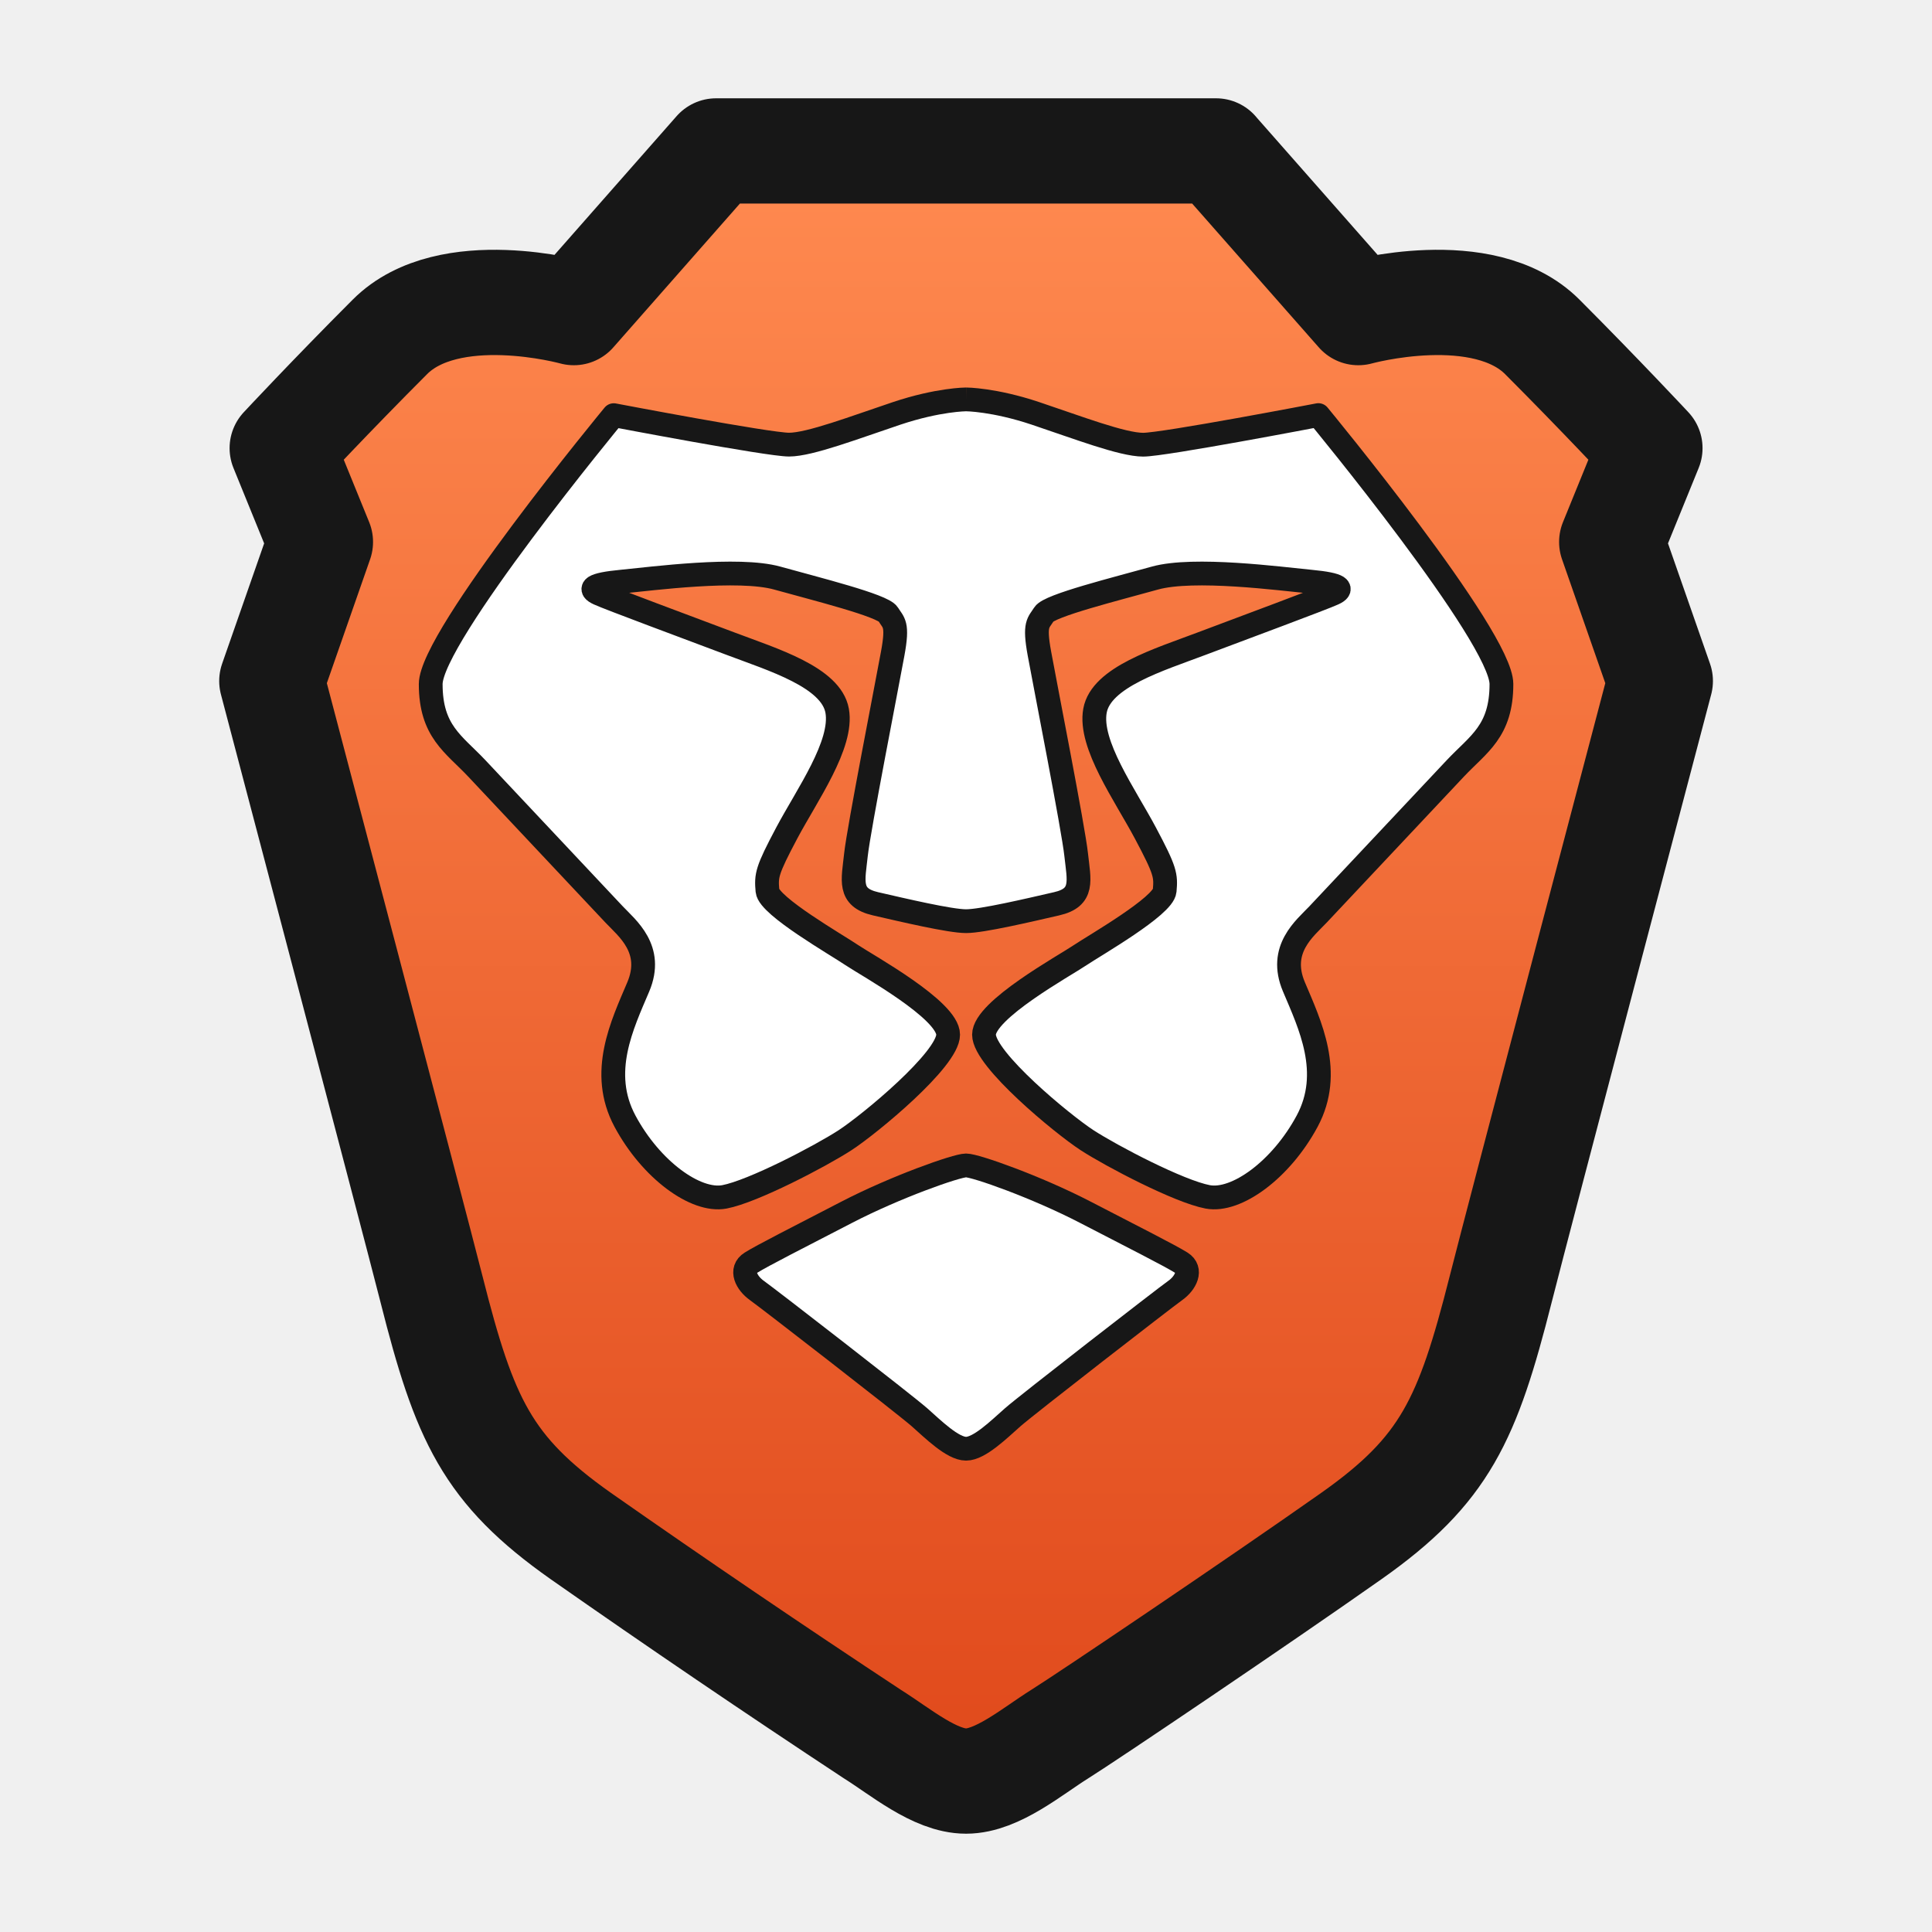
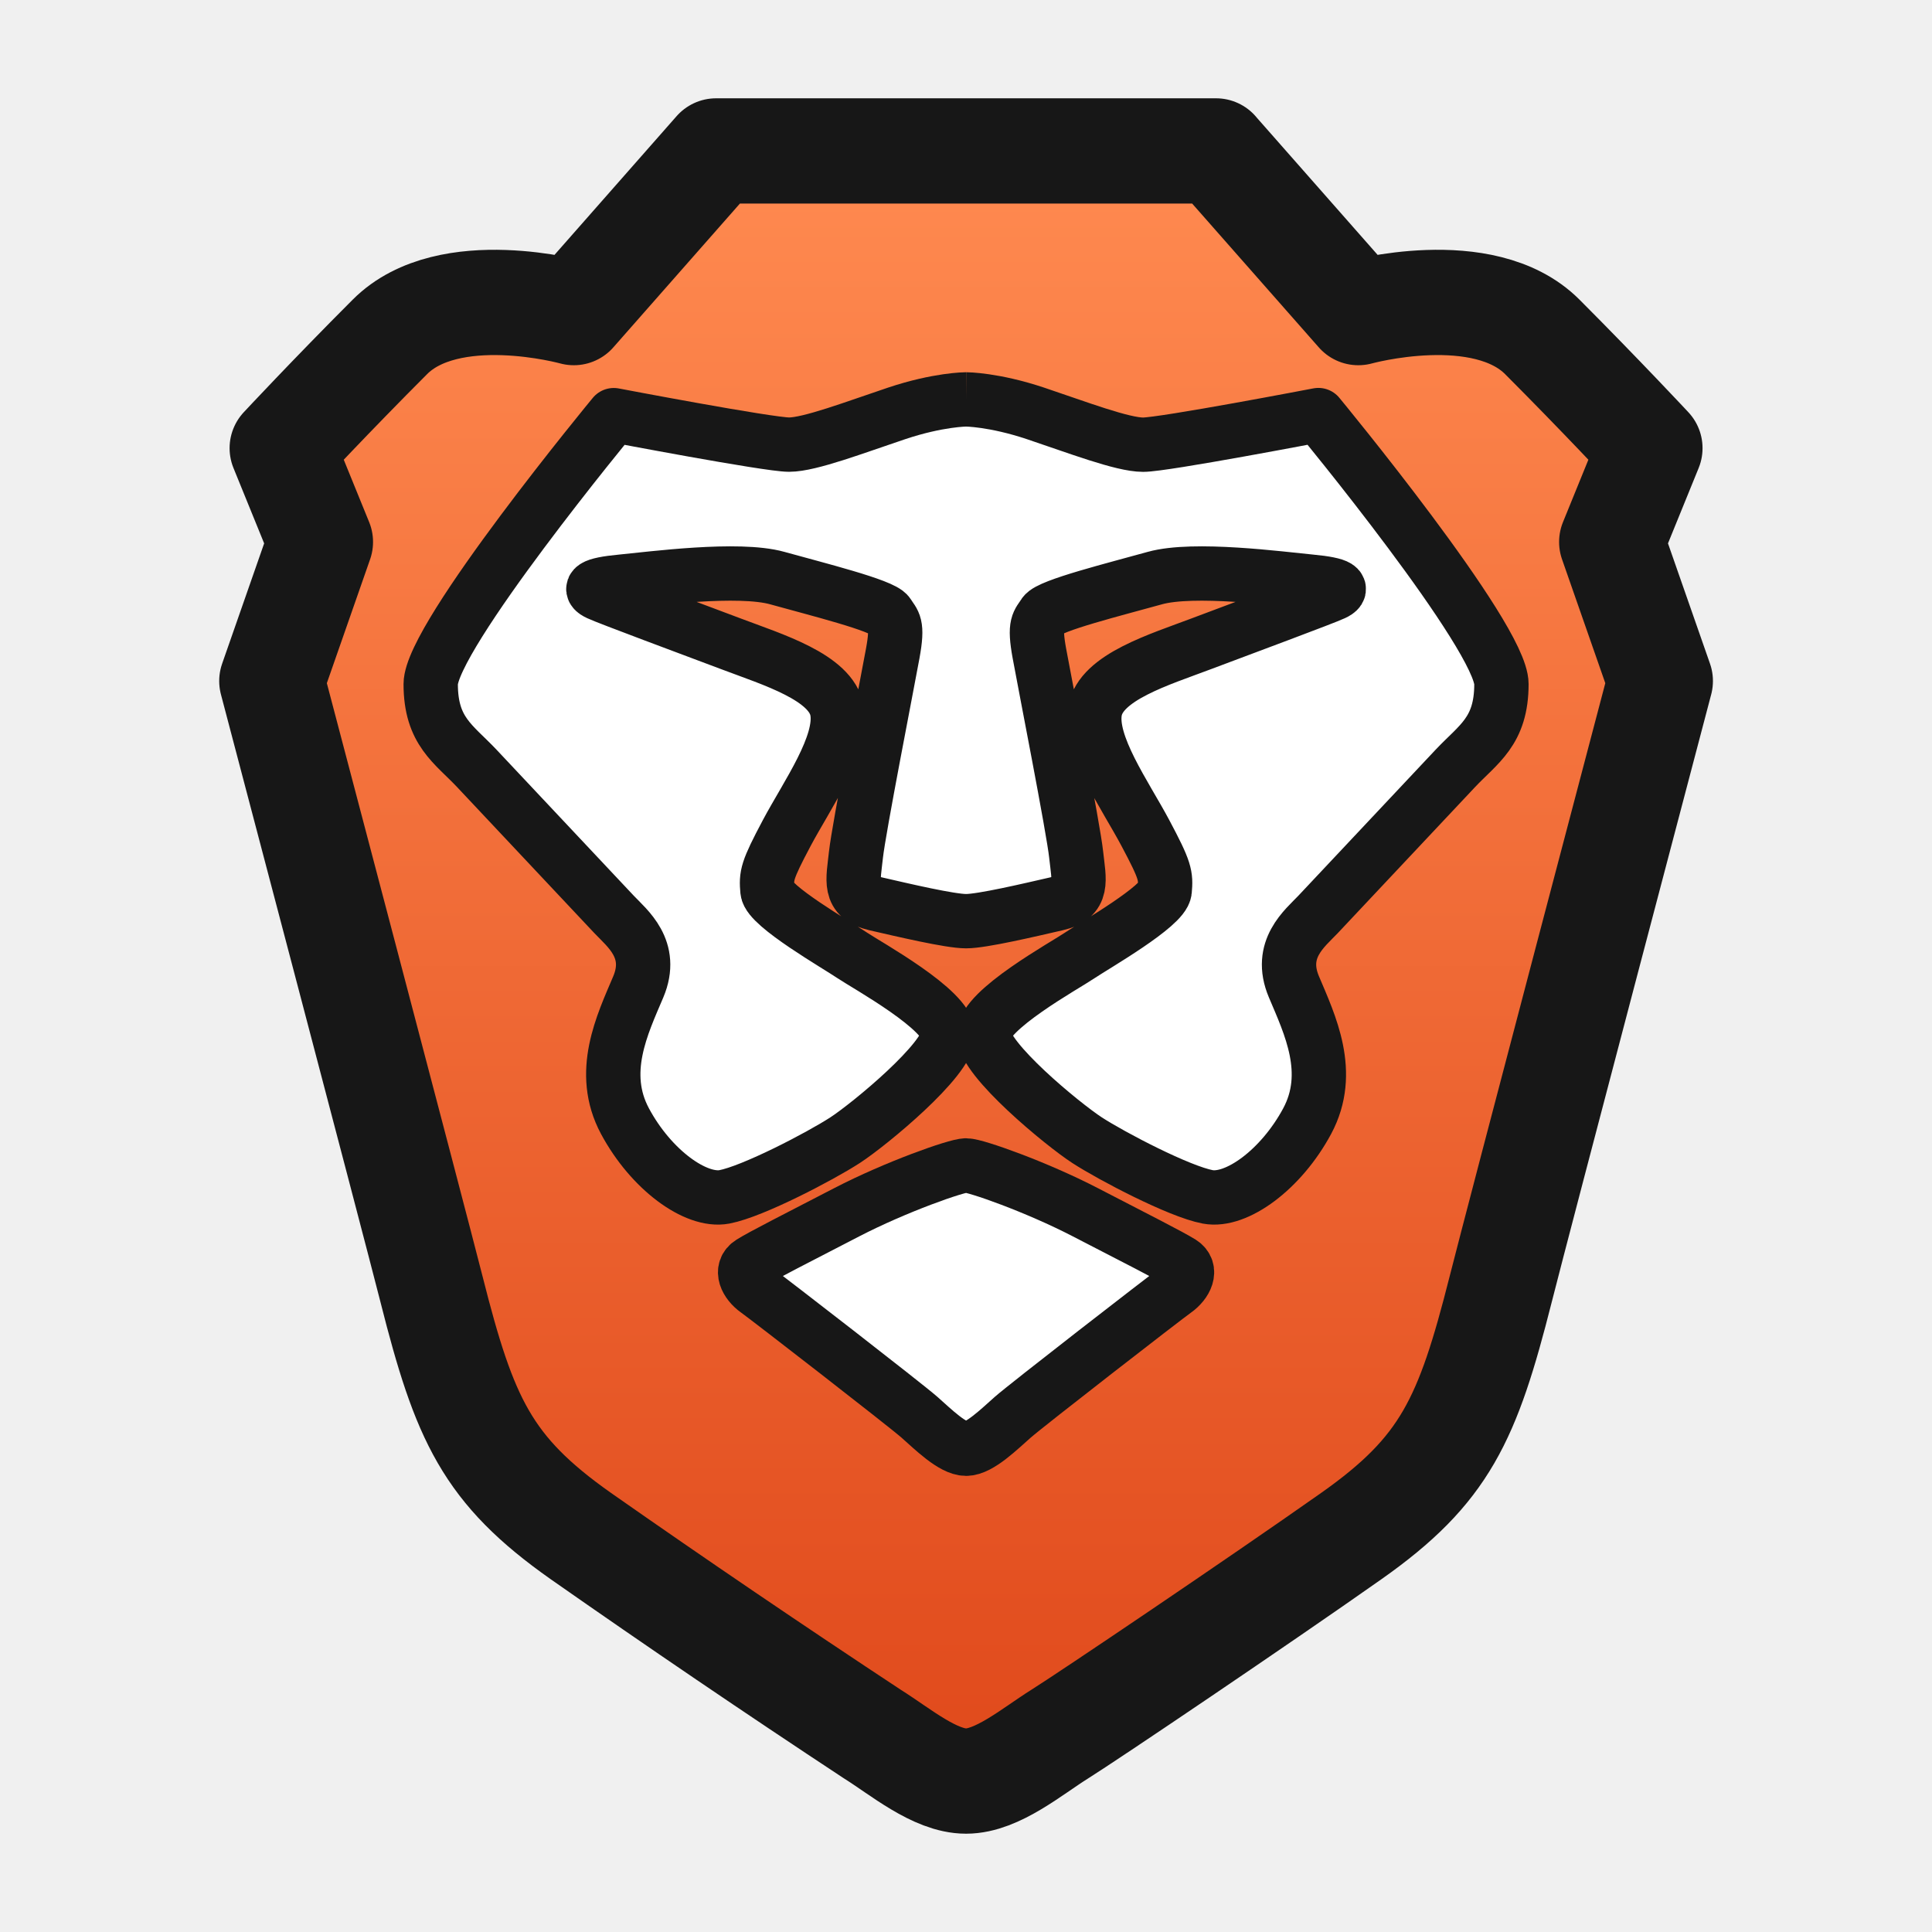
<svg xmlns="http://www.w3.org/2000/svg" viewBox="0 0 256 256" width="256" height="256">
  <defs>
    <linearGradient id="bv" x1="0%" y1="0%" x2="0%" y2="100%">
      <stop offset="0%" stop-color="#FF8A50" />
      <stop offset="100%" stop-color="#E0491B" />
    </linearGradient>
  </defs>
  <g transform="translate(20.0,20.0) scale(9.0)">
    <path d="M 15.68,0.0 L 17.776,2.38 C 17.776,2.38 19.616,1.868 20.485,2.738 C 21.353,3.608 22.069,4.376 22.069,4.376 L 21.507,5.757 L 22.222,7.804 C 22.222,7.804 20.118,15.784 19.872,16.759 C 19.386,18.678 19.054,19.419 17.674,20.392 C 16.294,21.364 13.79,23.052 13.381,23.308 C 12.972,23.564 12.461,24.0 12.001,24.0 C 11.541,24.0 11.031,23.564 10.621,23.308 A 185.796,185.796 0.0 0,1 6.328,20.392 C 4.948,19.419 4.616,18.678 4.131,16.759 C 3.884,15.784 1.78,7.804 1.78,7.804 L 2.495,5.757 L 1.933,4.376 C 1.933,4.376 2.649,3.608 3.518,2.738 C 4.386,1.868 6.226,2.38 6.226,2.38 L 8.321,0.0 L 15.681,0.0 L 15.68,0.0" fill="url(#bv)" stroke="#171717" stroke-width="1.55" stroke-linejoin="round" />
-     <path d="M 12.001,3.658 C 12.001,3.658 11.592,3.659 10.979,3.864 C 10.366,4.069 9.701,4.324 9.395,4.324 C 9.088,4.324 6.814,3.89 6.814,3.89 C 6.814,3.89 4.119,7.152 4.119,7.849 C 4.119,8.546 4.458,8.73 4.799,9.092 L 6.819,11.241 C 7.011,11.444 7.409,11.752 7.175,12.307 C 6.94,12.862 6.595,13.567 6.979,14.284 C 7.363,15.0 8.021,15.478 8.443,15.399 C 8.864,15.319 9.855,14.801 10.219,14.565 C 10.583,14.328 11.737,13.375 11.737,13.011 C 11.737,12.646 10.544,11.991 10.324,11.843 C 10.104,11.693 9.098,11.118 9.077,10.893 C 9.057,10.666 9.065,10.6 9.361,10.042 C 9.658,9.483 10.192,8.738 10.103,8.242 C 10.014,7.747 9.153,7.489 8.538,7.256 C 7.923,7.024 6.739,6.585 6.591,6.516 C 6.443,6.448 6.481,6.383 6.93,6.341 C 7.378,6.298 8.649,6.129 9.222,6.289 C 9.795,6.449 10.774,6.692 10.854,6.821 C 10.933,6.951 11.003,6.955 10.921,7.4 C 10.84,7.845 10.421,9.981 10.38,10.36 C 10.34,10.74 10.26,10.99 10.668,11.084 C 11.077,11.178 11.765,11.34 12.001,11.34 C 12.237,11.34 12.925,11.178 13.334,11.084 C 13.742,10.991 13.663,10.74 13.622,10.361 C 13.582,9.981 13.162,7.845 13.081,7.4 C 12.999,6.955 13.069,6.95 13.148,6.821 C 13.228,6.692 14.207,6.449 14.78,6.289 C 15.353,6.129 16.625,6.298 17.072,6.341 C 17.521,6.383 17.559,6.448 17.411,6.516 C 17.263,6.585 16.079,7.024 15.464,7.256 C 14.849,7.489 13.988,7.746 13.899,8.242 C 13.809,8.738 14.344,9.483 14.641,10.042 C 14.938,10.6 14.945,10.666 14.925,10.892 C 14.905,11.118 13.899,11.694 13.678,11.842 C 13.458,11.992 12.265,12.646 12.265,13.011 C 12.265,13.375 13.419,14.328 13.783,14.565 C 14.147,14.801 15.138,15.32 15.559,15.399 C 15.981,15.478 16.639,14.999 17.023,14.284 C 17.407,13.568 17.062,12.862 16.828,12.307 C 16.593,11.752 16.991,11.444 17.183,11.241 L 19.203,9.092 C 19.544,8.73 19.883,8.546 19.883,7.849 C 19.883,7.152 17.188,3.889 17.188,3.889 C 17.188,3.889 14.914,4.325 14.608,4.325 C 14.301,4.325 13.636,4.069 13.023,3.864 C 12.41,3.659 12.001,3.658 12.001,3.658 L 12.001,3.658" fill="#FFFFFF" stroke="#171717" stroke-width="0.35" stroke-linejoin="round" />
-     <path d="M 12.001,14.936 C 11.861,14.936 10.963,15.253 10.243,15.626 C 9.523,15.999 9.001,16.263 8.834,16.368 C 8.667,16.472 8.769,16.669 8.921,16.777 C 9.073,16.884 11.115,18.467 11.314,18.643 C 11.512,18.818 11.803,19.107 12.001,19.107 C 12.199,19.107 12.491,18.817 12.689,18.643 C 12.887,18.468 14.929,16.884 15.081,16.777 C 15.233,16.669 15.335,16.472 15.168,16.367 C 15.001,16.263 14.479,15.999 13.758,15.626 C 13.038,15.253 12.141,14.936 12.001,14.936 L 12.001,14.936" fill="#FFFFFF" stroke="#171717" stroke-width="0.35" stroke-linejoin="round" />
+     <path d="M 12.001,3.658 C 12.001,3.658 11.592,3.659 10.979,3.864 C 10.366,4.069 9.701,4.324 9.395,4.324 C 9.088,4.324 6.814,3.89 6.814,3.89 C 6.814,3.89 4.119,7.152 4.119,7.849 C 4.119,8.546 4.458,8.73 4.799,9.092 L 6.819,11.241 C 7.011,11.444 7.409,11.752 7.175,12.307 C 6.94,12.862 6.595,13.567 6.979,14.284 C 7.363,15.0 8.021,15.478 8.443,15.399 C 8.864,15.319 9.855,14.801 10.219,14.565 C 10.583,14.328 11.737,13.375 11.737,13.011 C 11.737,12.646 10.544,11.991 10.324,11.843 C 10.104,11.693 9.098,11.118 9.077,10.893 C 9.057,10.666 9.065,10.6 9.361,10.042 C 9.658,9.483 10.192,8.738 10.103,8.242 C 10.014,7.747 9.153,7.489 8.538,7.256 C 7.923,7.024 6.739,6.585 6.591,6.516 C 6.443,6.448 6.481,6.383 6.93,6.341 C 7.378,6.298 8.649,6.129 9.222,6.289 C 9.795,6.449 10.774,6.692 10.854,6.821 C 10.933,6.951 11.003,6.955 10.921,7.4 C 10.84,7.845 10.421,9.981 10.38,10.36 C 10.34,10.74 10.26,10.99 10.668,11.084 C 11.077,11.178 11.765,11.34 12.001,11.34 C 12.237,11.34 12.925,11.178 13.334,11.084 C 13.742,10.991 13.663,10.74 13.622,10.361 C 13.582,9.981 13.162,7.845 13.081,7.4 C 12.999,6.955 13.069,6.95 13.148,6.821 C 13.228,6.692 14.207,6.449 14.78,6.289 C 15.353,6.129 16.625,6.298 17.072,6.341 C 17.521,6.383 17.559,6.448 17.411,6.516 C 17.263,6.585 16.079,7.024 15.464,7.256 C 14.849,7.489 13.988,7.746 13.899,8.242 C 13.809,8.738 14.344,9.483 14.641,10.042 C 14.938,10.6 14.945,10.666 14.925,10.892 C 14.905,11.118 13.899,11.694 13.678,11.842 C 13.458,11.992 12.265,12.646 12.265,13.011 C 12.265,13.375 13.419,14.328 13.783,14.565 C 14.147,14.801 15.138,15.32 15.559,15.399 C 15.981,15.478 16.639,14.999 17.023,14.284 C 17.407,13.568 17.062,12.862 16.828,12.307 C 16.593,11.752 16.991,11.444 17.183,11.241 L 19.203,9.092 C 19.544,8.73 19.883,8.546 19.883,7.849 C 19.883,7.152 17.188,3.889 17.188,3.889 C 17.188,3.889 14.914,4.325 14.608,4.325 C 14.301,4.325 13.636,4.069 13.023,3.864 C 12.41,3.659 12.001,3.658 12.001,3.658 L 12.001,3.658" fill="#FFFFFF" stroke="#171717" stroke-width="0.80" stroke-linejoin="round" />
+     <path d="M 12.001,14.936 C 11.861,14.936 10.963,15.253 10.243,15.626 C 9.523,15.999 9.001,16.263 8.834,16.368 C 8.667,16.472 8.769,16.669 8.921,16.777 C 9.073,16.884 11.115,18.467 11.314,18.643 C 11.512,18.818 11.803,19.107 12.001,19.107 C 12.199,19.107 12.491,18.817 12.689,18.643 C 12.887,18.468 14.929,16.884 15.081,16.777 C 15.233,16.669 15.335,16.472 15.168,16.367 C 15.001,16.263 14.479,15.999 13.758,15.626 C 13.038,15.253 12.141,14.936 12.001,14.936 L 12.001,14.936" fill="#FFFFFF" stroke="#171717" stroke-width="0.80" stroke-linejoin="round" />
  </g>
</svg>
